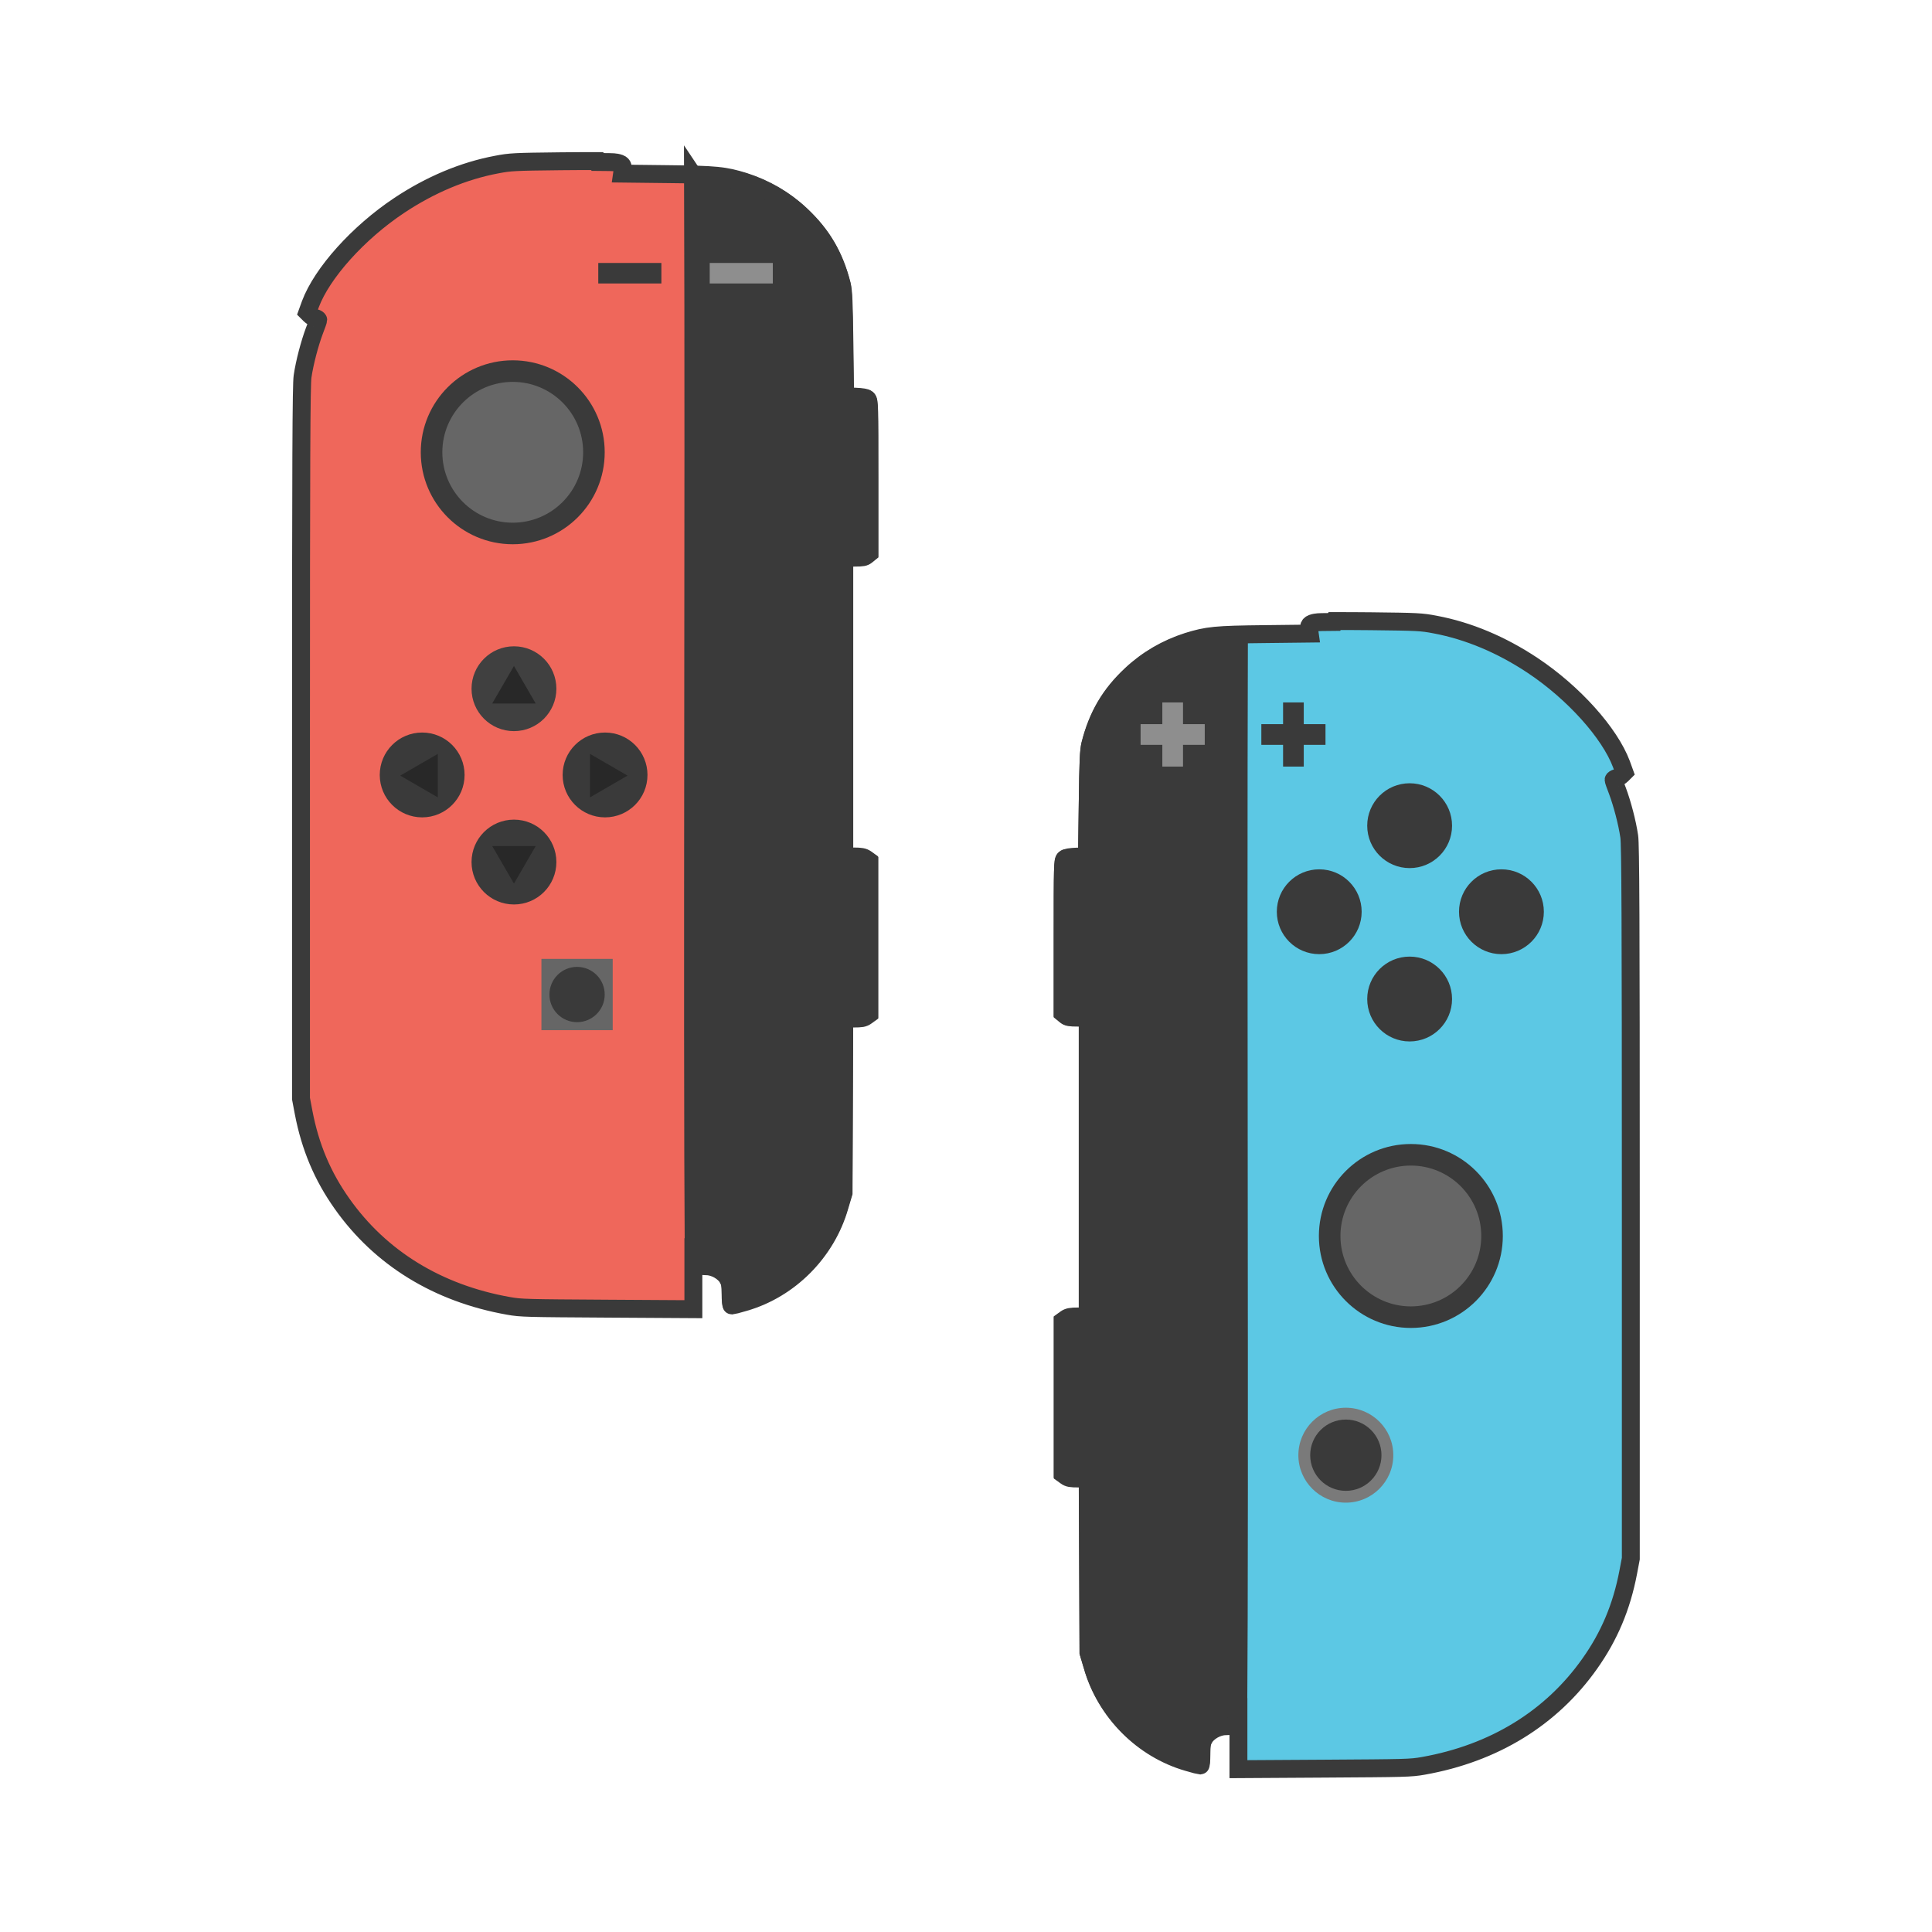
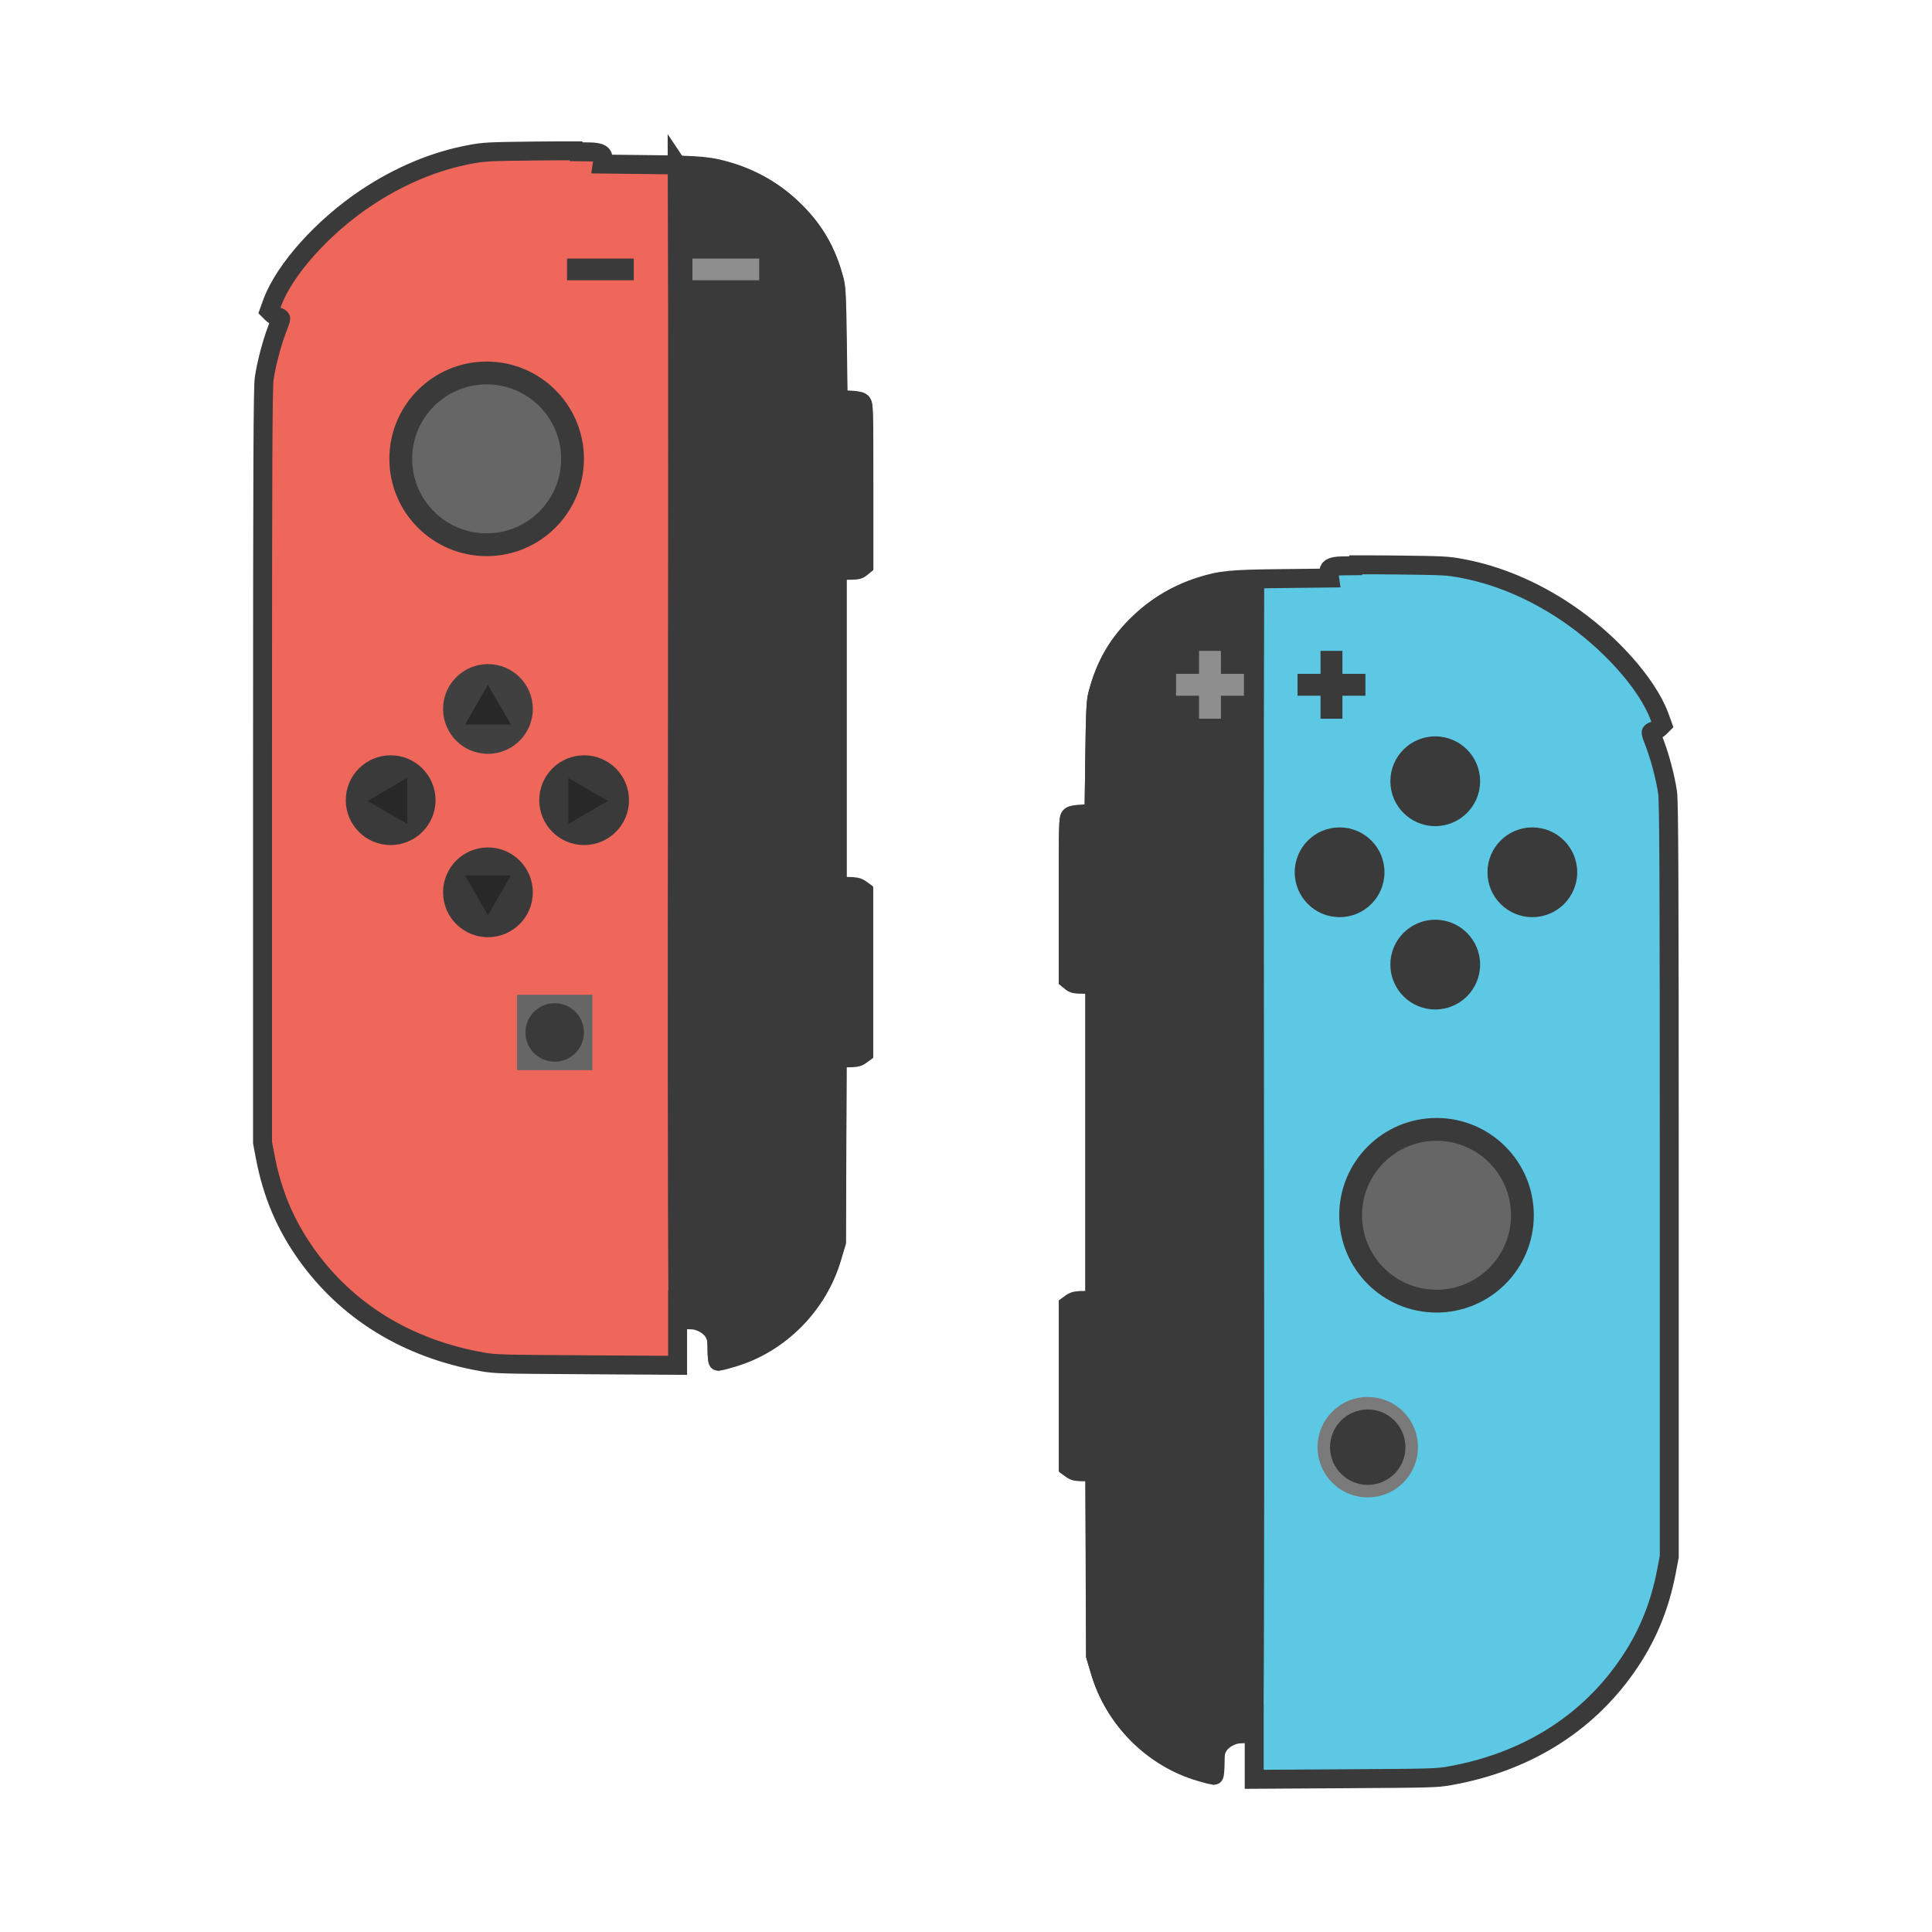
<svg xmlns="http://www.w3.org/2000/svg" width="42" height="42" viewBox="0 0 11.113 11.113" version="1.1" id="svg4925">
  <defs id="defs4919" />
  <g id="layer1" transform="translate(0,-285.8875)">
-     <g id="g5555-7" transform="translate(-0.02566855,1.322915)">
-       <g transform="translate(-3.789783)" id="g5517-6">
-         <path style="fill:#5cc8e4;fill-opacity:1;stroke:#3a3a3a;stroke-width:0.103;stroke-miterlimit:4;stroke-dasharray:none;stroke-opacity:1" d="m 11.49,288.142 c -0.057,3.7e-4 -0.097,9.4e-4 -0.105,0.003 -0.035,0.006 -0.044,0.016 -0.039,0.043 l 0.003,0.021 -0.259,0.003 c -0.284,0.003 -0.33,0.008 -0.443,0.043 -0.122,0.039 -0.232,0.103 -0.325,0.19 -0.122,0.114 -0.193,0.235 -0.235,0.4 -0.009,0.037 -0.012,0.097 -0.015,0.345 l -0.004,0.3 -0.058,0.002 c -0.041,0.002 -0.062,0.005 -0.07,0.012 -0.012,0.01 -0.012,0.039 -0.012,0.448 v 0.437 l 0.015,0.013 c 0.012,0.011 0.024,0.013 0.072,0.013 h 0.057 v 0.861 0.861 h -0.054 c -0.044,0 -0.057,0.003 -0.072,0.013 l -0.018,0.013 v 0.438 0.438 l 0.018,0.013 c 0.015,0.011 0.028,0.013 0.072,0.013 h 0.054 l 0.002,0.502 0.002,0.501 0.023,0.077 c 0.075,0.263 0.287,0.476 0.548,0.552 0.036,0.011 0.069,0.019 0.072,0.019 0.003,0 0.006,-0.028 0.006,-0.063 0,-0.053 0.003,-0.068 0.016,-0.092 0.021,-0.039 0.076,-0.071 0.124,-0.071 0.027,0 0.036,-0.003 0.054,-0.019 l 0.02,-0.019 v 0.144 0.145 l 0.493,-0.003 c 0.467,-0.003 0.497,-0.003 0.57,-0.016 0.407,-0.072 0.737,-0.275 0.958,-0.588 0.112,-0.158 0.183,-0.326 0.221,-0.525 l 0.015,-0.079 v -2.048 c 0,-1.642 -0.002,-2.06 -0.009,-2.106 -0.012,-0.082 -0.041,-0.19 -0.067,-0.26 -0.013,-0.033 -0.023,-0.062 -0.023,-0.066 0,-0.003 0.008,-0.008 0.016,-0.01 0.009,-0.002 0.023,-0.01 0.032,-0.019 l 0.014,-0.014 -0.017,-0.047 c -0.067,-0.179 -0.275,-0.411 -0.511,-0.568 -0.179,-0.119 -0.369,-0.199 -0.561,-0.235 -0.078,-0.015 -0.1,-0.016 -0.368,-0.019 -0.078,-9.4e-4 -0.153,-9.4e-4 -0.21,-9.4e-4 z" id="path6-2-9-6-7-2-4" />
-         <path style="fill:#3a3a3a;fill-opacity:1;stroke:#3a3a3a;stroke-width:0.103;stroke-miterlimit:4;stroke-dasharray:none;stroke-opacity:1" d="m 10.942,288.217 c -0.007,1.91 0.006,4.822 -0.004,6.239 l -0.02,0.019 c -0.017,0.016 -0.026,0.019 -0.053,0.019 -0.047,0 -0.103,0.032 -0.124,0.071 -0.013,0.024 -0.015,0.039 -0.015,0.092 0,0.035 -0.003,0.063 -0.006,0.063 -0.003,0 -0.036,-0.008 -0.072,-0.019 -0.261,-0.075 -0.473,-0.289 -0.548,-0.552 l -0.023,-0.077 -0.002,-0.501 -0.002,-0.502 h -0.054 c -0.044,0 -0.057,-0.002 -0.072,-0.013 l -0.018,-0.013 v -0.438 -0.438 l 0.018,-0.013 c 0.015,-0.011 0.028,-0.014 0.072,-0.014 h 0.054 v -0.861 -0.861 h -0.057 c -0.048,0 -0.059,-0.002 -0.072,-0.013 l -0.016,-0.013 v -0.437 c 0,-0.408 7.144e-4,-0.438 0.012,-0.448 0.008,-0.007 0.029,-0.01 0.07,-0.012 l 0.058,-0.002 0.004,-0.3 c 0.003,-0.248 0.006,-0.308 0.015,-0.345 0.042,-0.165 0.114,-0.286 0.235,-0.4 0.093,-0.088 0.203,-0.151 0.325,-0.19 0.083,-0.026 0.16,-0.034 0.294,-0.038 z" id="path6-2-9-6-7-0-4-3" />
+     <g id="g4910" transform="matrix(1.057841,0,0,1.057841,-0.3213813,-15.66689)">
+       <g transform="translate(-3.815451,-1.3888992e-6)" id="g5517">
+         <path style="fill:#5cc8e4;fill-opacity:1;stroke:#3a3a3a;stroke-width:0.103;stroke-miterlimit:4;stroke-dasharray:none;stroke-opacity:1" d="m 11.49,288.142 c -0.057,3.7e-4 -0.097,9.4e-4 -0.105,0.003 -0.035,0.006 -0.044,0.016 -0.039,0.043 l 0.003,0.021 -0.259,0.003 c -0.284,0.003 -0.33,0.008 -0.443,0.043 -0.122,0.039 -0.232,0.103 -0.325,0.19 -0.122,0.114 -0.193,0.235 -0.235,0.4 -0.009,0.037 -0.012,0.097 -0.015,0.345 l -0.004,0.3 -0.058,0.002 c -0.041,0.002 -0.062,0.005 -0.07,0.012 -0.012,0.01 -0.012,0.039 -0.012,0.448 v 0.437 l 0.015,0.013 c 0.012,0.011 0.024,0.013 0.072,0.013 h 0.057 v 0.861 0.861 h -0.054 c -0.044,0 -0.057,0.003 -0.072,0.013 l -0.018,0.013 v 0.438 0.438 l 0.018,0.013 c 0.015,0.011 0.028,0.013 0.072,0.013 h 0.054 l 0.002,0.502 0.002,0.501 0.023,0.077 c 0.075,0.263 0.287,0.476 0.548,0.552 0.036,0.011 0.069,0.019 0.072,0.019 0.003,0 0.006,-0.028 0.006,-0.063 0,-0.053 0.003,-0.068 0.016,-0.092 0.021,-0.039 0.076,-0.071 0.124,-0.071 0.027,0 0.036,-0.003 0.054,-0.019 l 0.02,-0.019 v 0.144 0.145 l 0.493,-0.003 c 0.467,-0.003 0.497,-0.003 0.57,-0.016 0.407,-0.072 0.737,-0.275 0.958,-0.588 0.112,-0.158 0.183,-0.326 0.221,-0.525 l 0.015,-0.079 v -2.048 c 0,-1.642 -0.002,-2.06 -0.009,-2.106 -0.012,-0.082 -0.041,-0.19 -0.067,-0.26 -0.013,-0.033 -0.023,-0.062 -0.023,-0.066 0,-0.003 0.008,-0.008 0.016,-0.01 0.009,-0.002 0.023,-0.01 0.032,-0.019 l 0.014,-0.014 -0.017,-0.047 c -0.067,-0.179 -0.275,-0.411 -0.511,-0.568 -0.179,-0.119 -0.369,-0.199 -0.561,-0.235 -0.078,-0.015 -0.1,-0.016 -0.368,-0.019 -0.078,-9.4e-4 -0.153,-9.4e-4 -0.21,-9.4e-4 z" id="path6-2-9-6-7-2" />
+         <path style="fill:#3a3a3a;fill-opacity:1;stroke:#3a3a3a;stroke-width:0.103;stroke-miterlimit:4;stroke-dasharray:none;stroke-opacity:1" d="m 10.942,288.217 c -0.007,1.91 0.006,4.822 -0.004,6.239 l -0.02,0.019 c -0.017,0.016 -0.026,0.019 -0.053,0.019 -0.047,0 -0.103,0.032 -0.124,0.071 -0.013,0.024 -0.015,0.039 -0.015,0.092 0,0.035 -0.003,0.063 -0.006,0.063 -0.003,0 -0.036,-0.008 -0.072,-0.019 -0.261,-0.075 -0.473,-0.289 -0.548,-0.552 l -0.023,-0.077 -0.002,-0.501 -0.002,-0.502 h -0.054 c -0.044,0 -0.057,-0.002 -0.072,-0.013 l -0.018,-0.013 v -0.438 -0.438 l 0.018,-0.013 c 0.015,-0.011 0.028,-0.014 0.072,-0.014 h 0.054 v -0.861 -0.861 h -0.057 c -0.048,0 -0.059,-0.002 -0.072,-0.013 l -0.016,-0.013 v -0.437 c 0,-0.408 7.144e-4,-0.438 0.012,-0.448 0.008,-0.007 0.029,-0.01 0.07,-0.012 l 0.058,-0.002 0.004,-0.3 c 0.003,-0.248 0.006,-0.308 0.015,-0.345 0.042,-0.165 0.114,-0.286 0.235,-0.4 0.093,-0.088 0.203,-0.151 0.325,-0.19 0.083,-0.026 0.16,-0.034 0.294,-0.038 z" id="path6-2-9-6-7-0-4" />
      </g>
-       <circle r="0.529" cy="291.674" cx="8.141" id="path4913-2-0" style="opacity:1;vector-effect:none;fill:#3a3a3a;fill-opacity:1;stroke:none;stroke-width:0.106;stroke-linecap:round;stroke-linejoin:round;stroke-miterlimit:4;stroke-dasharray:none;stroke-dashoffset:0;stroke-opacity:1;paint-order:normal" />
-       <circle r="0.405" cy="291.674" cx="8.141" id="path4913-7-8-3" style="opacity:1;vector-effect:none;fill:#666666;fill-opacity:1;stroke:none;stroke-width:0.081;stroke-linecap:round;stroke-linejoin:round;stroke-miterlimit:4;stroke-dasharray:none;stroke-dashoffset:0;stroke-opacity:1;paint-order:normal" />
-       <circle r="0.244" cy="289.314" cx="8.134" id="path4932-9-0" style="opacity:1;vector-effect:none;fill:#3a3a3a;fill-opacity:1;stroke:none;stroke-width:0.108;stroke-linecap:round;stroke-linejoin:round;stroke-miterlimit:4;stroke-dasharray:none;stroke-dashoffset:0;stroke-opacity:1;paint-order:normal" />
-       <circle r="0.244" cy="290.311" cx="8.134" id="path4932-9-3-9" style="opacity:1;vector-effect:none;fill:#3a3a3a;fill-opacity:1;stroke:none;stroke-width:0.108;stroke-linecap:round;stroke-linejoin:round;stroke-miterlimit:4;stroke-dasharray:none;stroke-dashoffset:0;stroke-opacity:1;paint-order:normal" />
-       <circle r="0.244" cy="289.809" cx="8.662" id="path4932-9-3-6-2" style="opacity:1;vector-effect:none;fill:#3a3a3a;fill-opacity:1;stroke:none;stroke-width:0.108;stroke-linecap:round;stroke-linejoin:round;stroke-miterlimit:4;stroke-dasharray:none;stroke-dashoffset:0;stroke-opacity:1;paint-order:normal" />
-       <circle r="0.244" cy="289.809" cx="7.614" id="path4932-9-3-6-8-5" style="opacity:1;vector-effect:none;fill:#3a3a3a;fill-opacity:1;stroke:none;stroke-width:0.108;stroke-linecap:round;stroke-linejoin:round;stroke-miterlimit:4;stroke-dasharray:none;stroke-dashoffset:0;stroke-opacity:1;paint-order:normal" />
-       <circle r="0.273" cy="292.935" cx="7.767" id="path5072-4" style="opacity:1;vector-effect:none;fill:#7a7a7a;fill-opacity:1;stroke:none;stroke-width:0.107;stroke-linecap:round;stroke-linejoin:round;stroke-miterlimit:4;stroke-dasharray:none;stroke-dashoffset:0;stroke-opacity:1;paint-order:normal" />
-       <circle r="0.205" cy="292.935" cx="7.767" id="path5072-0-0" style="opacity:1;vector-effect:none;fill:#3a3a3a;fill-opacity:1;stroke:none;stroke-width:0.081;stroke-linecap:round;stroke-linejoin:round;stroke-miterlimit:4;stroke-dasharray:none;stroke-dashoffset:0;stroke-opacity:1;paint-order:normal" />
-       <g id="g5361-5">
-         <rect style="opacity:1;vector-effect:none;fill:#3a3a3a;fill-opacity:1;stroke:none;stroke-width:0.108;stroke-linecap:round;stroke-linejoin:round;stroke-miterlimit:4;stroke-dasharray:none;stroke-dashoffset:0;stroke-opacity:1;paint-order:normal" id="rect5091-9" width="0.119" height="0.369" x="7.406" y="288.605" />
-         <rect style="opacity:1;vector-effect:none;fill:#3a3a3a;fill-opacity:1;stroke:none;stroke-width:0.108;stroke-linecap:round;stroke-linejoin:round;stroke-miterlimit:4;stroke-dasharray:none;stroke-dashoffset:0;stroke-opacity:1;paint-order:normal" id="rect5091-2-4" width="0.119" height="0.369" x="-288.849" y="7.281" transform="rotate(-90)" />
+       <circle r="0.529" cy="291.674" cx="8.115" id="path4913-2" style="opacity:1;vector-effect:none;fill:#3a3a3a;fill-opacity:1;stroke:none;stroke-width:0.106;stroke-linecap:round;stroke-linejoin:round;stroke-miterlimit:4;stroke-dasharray:none;stroke-dashoffset:0;stroke-opacity:1;paint-order:normal" />
+       <circle r="0.405" cy="291.674" cx="8.115" id="path4913-7-8" style="opacity:1;vector-effect:none;fill:#666666;fill-opacity:1;stroke:none;stroke-width:0.081;stroke-linecap:round;stroke-linejoin:round;stroke-miterlimit:4;stroke-dasharray:none;stroke-dashoffset:0;stroke-opacity:1;paint-order:normal" />
+       <circle r="0.244" cy="289.314" cx="8.108" id="path4932-9" style="opacity:1;vector-effect:none;fill:#3a3a3a;fill-opacity:1;stroke:none;stroke-width:0.108;stroke-linecap:round;stroke-linejoin:round;stroke-miterlimit:4;stroke-dasharray:none;stroke-dashoffset:0;stroke-opacity:1;paint-order:normal" />
+       <circle r="0.244" cy="290.311" cx="8.108" id="path4932-9-3" style="opacity:1;vector-effect:none;fill:#3a3a3a;fill-opacity:1;stroke:none;stroke-width:0.108;stroke-linecap:round;stroke-linejoin:round;stroke-miterlimit:4;stroke-dasharray:none;stroke-dashoffset:0;stroke-opacity:1;paint-order:normal" />
+       <circle r="0.244" cy="289.809" cx="8.636" id="path4932-9-3-6" style="opacity:1;vector-effect:none;fill:#3a3a3a;fill-opacity:1;stroke:none;stroke-width:0.108;stroke-linecap:round;stroke-linejoin:round;stroke-miterlimit:4;stroke-dasharray:none;stroke-dashoffset:0;stroke-opacity:1;paint-order:normal" />
+       <circle r="0.244" cy="289.809" cx="7.588" id="path4932-9-3-6-8" style="opacity:1;vector-effect:none;fill:#3a3a3a;fill-opacity:1;stroke:none;stroke-width:0.108;stroke-linecap:round;stroke-linejoin:round;stroke-miterlimit:4;stroke-dasharray:none;stroke-dashoffset:0;stroke-opacity:1;paint-order:normal" />
+       <circle r="0.273" cy="292.935" cx="7.741" id="path5072" style="opacity:1;vector-effect:none;fill:#7a7a7a;fill-opacity:1;stroke:none;stroke-width:0.107;stroke-linecap:round;stroke-linejoin:round;stroke-miterlimit:4;stroke-dasharray:none;stroke-dashoffset:0;stroke-opacity:1;paint-order:normal" />
+       <circle r="0.205" cy="292.935" cx="7.741" id="path5072-0" style="opacity:1;vector-effect:none;fill:#3a3a3a;fill-opacity:1;stroke:none;stroke-width:0.081;stroke-linecap:round;stroke-linejoin:round;stroke-miterlimit:4;stroke-dasharray:none;stroke-dashoffset:0;stroke-opacity:1;paint-order:normal" />
+       <g transform="translate(0.07832299,-1.3888992e-6)" id="g5361">
+         <rect style="opacity:1;vector-effect:none;fill:#3a3a3a;fill-opacity:1;stroke:none;stroke-width:0.108;stroke-linecap:round;stroke-linejoin:round;stroke-miterlimit:4;stroke-dasharray:none;stroke-dashoffset:0;stroke-opacity:1;paint-order:normal" id="rect5091" width="0.119" height="0.369" x="7.406" y="288.605" />
+         <rect style="opacity:1;vector-effect:none;fill:#3a3a3a;fill-opacity:1;stroke:none;stroke-width:0.108;stroke-linecap:round;stroke-linejoin:round;stroke-miterlimit:4;stroke-dasharray:none;stroke-dashoffset:0;stroke-opacity:1;paint-order:normal" id="rect5091-2" width="0.119" height="0.369" x="-288.849" y="7.281" transform="rotate(-90)" />
      </g>
-       <g style="fill:#8e8e8e;fill-opacity:1" transform="translate(-0.6945313)" id="g5361-2-6">
-         <rect style="opacity:1;vector-effect:none;fill:#8e8e8e;fill-opacity:1;stroke:none;stroke-width:0.108;stroke-linecap:round;stroke-linejoin:round;stroke-miterlimit:4;stroke-dasharray:none;stroke-dashoffset:0;stroke-opacity:1;paint-order:normal" id="rect5091-5-9" width="0.119" height="0.369" x="7.406" y="288.605" />
-         <rect style="opacity:1;vector-effect:none;fill:#8e8e8e;fill-opacity:1;stroke:none;stroke-width:0.108;stroke-linecap:round;stroke-linejoin:round;stroke-miterlimit:4;stroke-dasharray:none;stroke-dashoffset:0;stroke-opacity:1;paint-order:normal" id="rect5091-2-8-2" width="0.119" height="0.369" x="-288.849" y="7.281" transform="rotate(-90)" />
+       <g style="fill:#8e8e8e;fill-opacity:1" transform="translate(-0.5823828,-1.3888992e-6)" id="g5361-2">
+         <rect style="opacity:1;vector-effect:none;fill:#8e8e8e;fill-opacity:1;stroke:none;stroke-width:0.108;stroke-linecap:round;stroke-linejoin:round;stroke-miterlimit:4;stroke-dasharray:none;stroke-dashoffset:0;stroke-opacity:1;paint-order:normal" id="rect5091-5" width="0.119" height="0.369" x="7.406" y="288.605" />
+         <rect style="opacity:1;vector-effect:none;fill:#8e8e8e;fill-opacity:1;stroke:none;stroke-width:0.108;stroke-linecap:round;stroke-linejoin:round;stroke-miterlimit:4;stroke-dasharray:none;stroke-dashoffset:0;stroke-opacity:1;paint-order:normal" id="rect5091-2-8" width="0.119" height="0.369" x="-288.849" y="7.281" transform="rotate(-90)" />
      </g>
    </g>
-     <g id="g5536-2" transform="translate(-0.02566855,-1.322918)">
-       <g id="g5474-4">
-         <path style="fill:#ef675b;fill-opacity:1;stroke:#3a3a3a;stroke-width:0.103;stroke-miterlimit:4;stroke-dasharray:none;stroke-opacity:1" d="m 3.463,288.142 c 0.057,3.7e-4 0.097,9.4e-4 0.105,0.003 0.035,0.006 0.044,0.016 0.039,0.043 l -0.003,0.021 0.259,0.003 c 0.284,0.003 0.33,0.008 0.443,0.043 0.122,0.039 0.232,0.103 0.325,0.19 0.122,0.114 0.193,0.235 0.235,0.4 0.009,0.037 0.012,0.097 0.015,0.345 l 0.004,0.3 0.058,0.002 c 0.041,0.002 0.062,0.005 0.07,0.012 0.012,0.01 0.012,0.039 0.012,0.448 v 0.437 l -0.015,0.013 c -0.012,0.011 -0.024,0.013 -0.072,0.013 h -0.057 v 0.861 0.861 h 0.054 c 0.044,0 0.057,0.003 0.072,0.013 l 0.018,0.013 v 0.438 0.438 l -0.018,0.013 c -0.015,0.011 -0.028,0.013 -0.072,0.013 h -0.054 l -0.002,0.502 -0.002,0.501 -0.023,0.077 c -0.075,0.263 -0.287,0.476 -0.548,0.552 -0.036,0.011 -0.069,0.019 -0.072,0.019 -0.003,0 -0.006,-0.028 -0.006,-0.063 0,-0.053 -0.003,-0.068 -0.016,-0.092 -0.021,-0.039 -0.076,-0.071 -0.124,-0.071 -0.027,0 -0.036,-0.003 -0.054,-0.019 l -0.02,-0.019 v 0.144 0.145 l -0.493,-0.003 c -0.467,-0.003 -0.497,-0.003 -0.57,-0.016 -0.407,-0.072 -0.737,-0.275 -0.958,-0.588 -0.112,-0.158 -0.183,-0.326 -0.221,-0.525 l -0.015,-0.079 v -2.048 c 0,-1.642 0.002,-2.06 0.009,-2.106 0.012,-0.082 0.041,-0.19 0.067,-0.26 0.013,-0.033 0.023,-0.062 0.023,-0.066 0,-0.003 -0.008,-0.008 -0.016,-0.01 -0.009,-0.002 -0.023,-0.01 -0.032,-0.019 l -0.014,-0.014 0.017,-0.047 c 0.067,-0.179 0.275,-0.411 0.511,-0.568 0.179,-0.119 0.369,-0.199 0.561,-0.235 0.078,-0.015 0.1,-0.016 0.368,-0.019 0.078,-9.4e-4 0.153,-9.4e-4 0.21,-9.4e-4 z" id="path6-2-9-6-7-7" />
-         <path style="fill:#3a3a3a;fill-opacity:1;stroke:#3a3a3a;stroke-width:0.103;stroke-miterlimit:4;stroke-dasharray:none;stroke-opacity:1" d="m 4.012,288.217 c 0.007,1.91 -0.006,4.822 0.004,6.239 l 0.02,0.019 c 0.017,0.016 0.026,0.019 0.053,0.019 0.047,0 0.103,0.032 0.124,0.071 0.013,0.024 0.016,0.039 0.016,0.092 0,0.035 0.003,0.063 0.006,0.063 0.003,0 0.036,-0.008 0.072,-0.019 0.261,-0.075 0.473,-0.289 0.548,-0.552 l 0.023,-0.077 0.002,-0.501 0.002,-0.502 h 0.054 c 0.044,0 0.057,-0.002 0.072,-0.013 l 0.018,-0.013 v -0.438 -0.438 l -0.018,-0.013 c -0.015,-0.011 -0.028,-0.014 -0.072,-0.014 h -0.054 v -0.861 -0.861 h 0.057 c 0.048,0 0.059,-0.002 0.072,-0.013 l 0.016,-0.013 v -0.437 c 0,-0.408 -7.144e-4,-0.438 -0.012,-0.448 -0.008,-0.007 -0.029,-0.01 -0.07,-0.012 l -0.058,-0.002 -0.004,-0.3 c -0.003,-0.248 -0.006,-0.308 -0.015,-0.345 -0.042,-0.165 -0.114,-0.286 -0.235,-0.4 -0.093,-0.088 -0.203,-0.151 -0.325,-0.19 -0.083,-0.026 -0.16,-0.034 -0.294,-0.038 z" id="path6-2-9-6-7-0-7" />
+     <g id="g4874" transform="matrix(1.057841,0,0,1.057841,-0.3213813,-18.04814)">
+       <g transform="translate(-0.02566855,-1.3888992e-6)" id="g5474">
+         <path style="fill:#ef675b;fill-opacity:1;stroke:#3a3a3a;stroke-width:0.103;stroke-miterlimit:4;stroke-dasharray:none;stroke-opacity:1" d="m 3.463,288.142 c 0.057,3.7e-4 0.097,9.4e-4 0.105,0.003 0.035,0.006 0.044,0.016 0.039,0.043 l -0.003,0.021 0.259,0.003 c 0.284,0.003 0.33,0.008 0.443,0.043 0.122,0.039 0.232,0.103 0.325,0.19 0.122,0.114 0.193,0.235 0.235,0.4 0.009,0.037 0.012,0.097 0.015,0.345 l 0.004,0.3 0.058,0.002 c 0.041,0.002 0.062,0.005 0.07,0.012 0.012,0.01 0.012,0.039 0.012,0.448 v 0.437 l -0.015,0.013 c -0.012,0.011 -0.024,0.013 -0.072,0.013 h -0.057 v 0.861 0.861 h 0.054 c 0.044,0 0.057,0.003 0.072,0.013 l 0.018,0.013 v 0.438 0.438 l -0.018,0.013 c -0.015,0.011 -0.028,0.013 -0.072,0.013 h -0.054 l -0.002,0.502 -0.002,0.501 -0.023,0.077 c -0.075,0.263 -0.287,0.476 -0.548,0.552 -0.036,0.011 -0.069,0.019 -0.072,0.019 -0.003,0 -0.006,-0.028 -0.006,-0.063 0,-0.053 -0.003,-0.068 -0.016,-0.092 -0.021,-0.039 -0.076,-0.071 -0.124,-0.071 -0.027,0 -0.036,-0.003 -0.054,-0.019 l -0.02,-0.019 v 0.144 0.145 l -0.493,-0.003 c -0.467,-0.003 -0.497,-0.003 -0.57,-0.016 -0.407,-0.072 -0.737,-0.275 -0.958,-0.588 -0.112,-0.158 -0.183,-0.326 -0.221,-0.525 l -0.015,-0.079 v -2.048 c 0,-1.642 0.002,-2.06 0.009,-2.106 0.012,-0.082 0.041,-0.19 0.067,-0.26 0.013,-0.033 0.023,-0.062 0.023,-0.066 0,-0.003 -0.008,-0.008 -0.016,-0.01 -0.009,-0.002 -0.023,-0.01 -0.032,-0.019 l -0.014,-0.014 0.017,-0.047 c 0.067,-0.179 0.275,-0.411 0.511,-0.568 0.179,-0.119 0.369,-0.199 0.561,-0.235 0.078,-0.015 0.1,-0.016 0.368,-0.019 0.078,-9.4e-4 0.153,-9.4e-4 0.21,-9.4e-4 z" id="path6-2-9-6-7" />
+         <path style="fill:#3a3a3a;fill-opacity:1;stroke:#3a3a3a;stroke-width:0.103;stroke-miterlimit:4;stroke-dasharray:none;stroke-opacity:1" d="m 4.012,288.217 c 0.007,1.91 -0.006,4.822 0.004,6.239 l 0.02,0.019 c 0.017,0.016 0.026,0.019 0.053,0.019 0.047,0 0.103,0.032 0.124,0.071 0.013,0.024 0.016,0.039 0.016,0.092 0,0.035 0.003,0.063 0.006,0.063 0.003,0 0.036,-0.008 0.072,-0.019 0.261,-0.075 0.473,-0.289 0.548,-0.552 l 0.023,-0.077 0.002,-0.501 0.002,-0.502 h 0.054 c 0.044,0 0.057,-0.002 0.072,-0.013 l 0.018,-0.013 v -0.438 -0.438 l -0.018,-0.013 c -0.015,-0.011 -0.028,-0.014 -0.072,-0.014 h -0.054 v -0.861 -0.861 h 0.057 c 0.048,0 0.059,-0.002 0.072,-0.013 l 0.016,-0.013 v -0.437 c 0,-0.408 -7.144e-4,-0.438 -0.012,-0.448 -0.008,-0.007 -0.029,-0.01 -0.07,-0.012 l -0.058,-0.002 -0.004,-0.3 c -0.003,-0.248 -0.006,-0.308 -0.015,-0.345 -0.042,-0.165 -0.114,-0.286 -0.235,-0.4 -0.093,-0.088 -0.203,-0.151 -0.325,-0.19 -0.083,-0.026 -0.16,-0.034 -0.294,-0.038 z" id="path6-2-9-6-7-0" />
      </g>
-       <circle r="0.529" cy="289.812" cx="2.975" id="path4913-5" style="opacity:1;vector-effect:none;fill:#3a3a3a;fill-opacity:1;stroke:none;stroke-width:0.106;stroke-linecap:round;stroke-linejoin:round;stroke-miterlimit:4;stroke-dasharray:none;stroke-dashoffset:0;stroke-opacity:1;paint-order:normal" />
-       <circle r="0.405" cy="289.812" cx="2.975" id="path4913-7-4" style="opacity:1;vector-effect:none;fill:#666666;fill-opacity:1;stroke:none;stroke-width:0.081;stroke-linecap:round;stroke-linejoin:round;stroke-miterlimit:4;stroke-dasharray:none;stroke-dashoffset:0;stroke-opacity:1;paint-order:normal" />
-       <circle r="0.244" cy="291.172" cx="2.982" id="path4932-8" style="opacity:1;vector-effect:none;fill:#404040;fill-opacity:1;stroke:none;stroke-width:0.108;stroke-linecap:round;stroke-linejoin:round;stroke-miterlimit:4;stroke-dasharray:none;stroke-dashoffset:0;stroke-opacity:1;paint-order:normal" />
-       <circle r="0.244" cy="292.169" cx="2.982" id="path4932-5-1" style="opacity:1;vector-effect:none;fill:#3a3a3a;fill-opacity:1;stroke:none;stroke-width:0.108;stroke-linecap:round;stroke-linejoin:round;stroke-miterlimit:4;stroke-dasharray:none;stroke-dashoffset:0;stroke-opacity:1;paint-order:normal" />
-       <circle r="0.244" cy="291.668" cx="3.506" id="path4932-5-4-2" style="opacity:1;vector-effect:none;fill:#3a3a3a;fill-opacity:1;stroke:none;stroke-width:0.108;stroke-linecap:round;stroke-linejoin:round;stroke-miterlimit:4;stroke-dasharray:none;stroke-dashoffset:0;stroke-opacity:1;paint-order:normal" />
-       <circle r="0.244" cy="291.668" cx="2.454" id="path4932-5-4-8-8" style="opacity:1;vector-effect:none;fill:#3a3a3a;fill-opacity:1;stroke:none;stroke-width:0.108;stroke-linecap:round;stroke-linejoin:round;stroke-miterlimit:4;stroke-dasharray:none;stroke-dashoffset:0;stroke-opacity:1;paint-order:normal" />
-       <rect y="292.726" x="3.14" height="0.41" width="0.41" id="rect4981-9" style="opacity:1;vector-effect:none;fill:#666666;fill-opacity:1;stroke:none;stroke-width:0.119;stroke-linecap:round;stroke-linejoin:round;stroke-miterlimit:4;stroke-dasharray:none;stroke-dashoffset:0;stroke-opacity:1;paint-order:normal" />
-       <rect y="288.723" x="3.467" height="0.118" width="0.363" id="rect4985-3" style="opacity:1;vector-effect:none;fill:#3a3a3a;fill-opacity:1;stroke:none;stroke-width:0.11;stroke-linecap:round;stroke-linejoin:round;stroke-miterlimit:4;stroke-dasharray:none;stroke-dashoffset:0;stroke-opacity:1;paint-order:normal" />
-       <circle r="0.159" cy="292.931" cx="3.345" id="path5346-6" style="opacity:1;vector-effect:none;fill:#3a3a3a;fill-opacity:1;stroke:none;stroke-width:0.103;stroke-linecap:round;stroke-linejoin:round;stroke-miterlimit:4;stroke-dasharray:none;stroke-dashoffset:0;stroke-opacity:1;paint-order:normal" />
-       <rect y="288.723" x="4.108" height="0.118" width="0.363" id="rect4985-6-8" style="opacity:1;vector-effect:none;fill:#8e8e8e;fill-opacity:1;stroke:none;stroke-width:0.11;stroke-linecap:round;stroke-linejoin:round;stroke-miterlimit:4;stroke-dasharray:none;stroke-dashoffset:0;stroke-opacity:1;paint-order:normal" />
-       <path d="m 2.982,291.041 0.125,0.216 -0.25,0 z" id="path5401-0" style="opacity:1;vector-effect:none;fill:#282828;fill-opacity:1;stroke:none;stroke-width:0.081;stroke-linecap:round;stroke-linejoin:round;stroke-miterlimit:4;stroke-dasharray:none;stroke-dashoffset:0;stroke-opacity:1;paint-order:normal" />
-       <path transform="scale(1,-1)" d="m 2.982,-292.293 0.125,0.216 -0.25,0 z" id="path5401-2-2" style="opacity:1;vector-effect:none;fill:#282828;fill-opacity:1;stroke:none;stroke-width:0.081;stroke-linecap:round;stroke-linejoin:round;stroke-miterlimit:4;stroke-dasharray:none;stroke-dashoffset:0;stroke-opacity:1;paint-order:normal" />
-       <path transform="rotate(90,2.649225,291.9891)" d="m 2.332,291.003 0.125,0.216 -0.25,0 z" id="path5401-8-1" style="opacity:1;vector-effect:none;fill:#282828;fill-opacity:1;stroke:none;stroke-width:0.081;stroke-linecap:round;stroke-linejoin:round;stroke-miterlimit:4;stroke-dasharray:none;stroke-dashoffset:0;stroke-opacity:1;paint-order:normal" />
-       <path transform="matrix(0,1,1,0,294.5828,289.3399)" d="m 2.332,-292.255 0.125,0.216 -0.25,0 z" id="path5401-2-4-0" style="opacity:1;vector-effect:none;fill:#282828;fill-opacity:1;stroke:none;stroke-width:0.081;stroke-linecap:round;stroke-linejoin:round;stroke-miterlimit:4;stroke-dasharray:none;stroke-dashoffset:0;stroke-opacity:1;paint-order:normal" />
+       <circle r="0.529" cy="289.812" cx="2.95" id="path4913" style="opacity:1;vector-effect:none;fill:#3a3a3a;fill-opacity:1;stroke:none;stroke-width:0.106;stroke-linecap:round;stroke-linejoin:round;stroke-miterlimit:4;stroke-dasharray:none;stroke-dashoffset:0;stroke-opacity:1;paint-order:normal" />
+       <circle r="0.405" cy="289.812" cx="2.95" id="path4913-7" style="opacity:1;vector-effect:none;fill:#666666;fill-opacity:1;stroke:none;stroke-width:0.081;stroke-linecap:round;stroke-linejoin:round;stroke-miterlimit:4;stroke-dasharray:none;stroke-dashoffset:0;stroke-opacity:1;paint-order:normal" />
+       <circle r="0.244" cy="291.172" cx="2.957" id="path4932" style="opacity:1;vector-effect:none;fill:#404040;fill-opacity:1;stroke:none;stroke-width:0.108;stroke-linecap:round;stroke-linejoin:round;stroke-miterlimit:4;stroke-dasharray:none;stroke-dashoffset:0;stroke-opacity:1;paint-order:normal" />
+       <circle r="0.244" cy="292.169" cx="2.957" id="path4932-5" style="opacity:1;vector-effect:none;fill:#3a3a3a;fill-opacity:1;stroke:none;stroke-width:0.108;stroke-linecap:round;stroke-linejoin:round;stroke-miterlimit:4;stroke-dasharray:none;stroke-dashoffset:0;stroke-opacity:1;paint-order:normal" />
+       <circle r="0.244" cy="291.668" cx="3.48" id="path4932-5-4" style="opacity:1;vector-effect:none;fill:#3a3a3a;fill-opacity:1;stroke:none;stroke-width:0.108;stroke-linecap:round;stroke-linejoin:round;stroke-miterlimit:4;stroke-dasharray:none;stroke-dashoffset:0;stroke-opacity:1;paint-order:normal" />
+       <circle r="0.244" cy="291.668" cx="2.428" id="path4932-5-4-8" style="opacity:1;vector-effect:none;fill:#3a3a3a;fill-opacity:1;stroke:none;stroke-width:0.108;stroke-linecap:round;stroke-linejoin:round;stroke-miterlimit:4;stroke-dasharray:none;stroke-dashoffset:0;stroke-opacity:1;paint-order:normal" />
+       <rect y="292.726" x="3.115" height="0.41" width="0.41" id="rect4981" style="opacity:1;vector-effect:none;fill:#666666;fill-opacity:1;stroke:none;stroke-width:0.119;stroke-linecap:round;stroke-linejoin:round;stroke-miterlimit:4;stroke-dasharray:none;stroke-dashoffset:0;stroke-opacity:1;paint-order:normal" />
+       <rect y="288.723" x="3.387" height="0.118" width="0.363" id="rect4985" style="opacity:1;vector-effect:none;fill:#3a3a3a;fill-opacity:1;stroke:none;stroke-width:0.11;stroke-linecap:round;stroke-linejoin:round;stroke-miterlimit:4;stroke-dasharray:none;stroke-dashoffset:0;stroke-opacity:1;paint-order:normal" />
+       <circle r="0.159" cy="292.931" cx="3.32" id="path5346" style="opacity:1;vector-effect:none;fill:#3a3a3a;fill-opacity:1;stroke:none;stroke-width:0.103;stroke-linecap:round;stroke-linejoin:round;stroke-miterlimit:4;stroke-dasharray:none;stroke-dashoffset:0;stroke-opacity:1;paint-order:normal" />
+       <rect y="288.723" x="4.069" height="0.118" width="0.363" id="rect4985-6" style="opacity:1;vector-effect:none;fill:#8e8e8e;fill-opacity:1;stroke:none;stroke-width:0.11;stroke-linecap:round;stroke-linejoin:round;stroke-miterlimit:4;stroke-dasharray:none;stroke-dashoffset:0;stroke-opacity:1;paint-order:normal" />
+       <path d="m 2.957,291.041 0.125,0.216 -0.25,0 z" id="path5401" style="opacity:1;vector-effect:none;fill:#282828;fill-opacity:1;stroke:none;stroke-width:0.081;stroke-linecap:round;stroke-linejoin:round;stroke-miterlimit:4;stroke-dasharray:none;stroke-dashoffset:0;stroke-opacity:1;paint-order:normal" />
+       <path transform="scale(1,-1)" d="m 2.957,-292.293 0.125,0.216 -0.25,0 z" id="path5401-2" style="opacity:1;vector-effect:none;fill:#282828;fill-opacity:1;stroke:none;stroke-width:0.081;stroke-linecap:round;stroke-linejoin:round;stroke-miterlimit:4;stroke-dasharray:none;stroke-dashoffset:0;stroke-opacity:1;paint-order:normal" />
+       <path transform="rotate(90,2.636391,291.9763)" d="m 2.332,291.003 0.125,0.216 -0.25,0 z" id="path5401-8" style="opacity:1;vector-effect:none;fill:#282828;fill-opacity:1;stroke:none;stroke-width:0.081;stroke-linecap:round;stroke-linejoin:round;stroke-miterlimit:4;stroke-dasharray:none;stroke-dashoffset:0;stroke-opacity:1;paint-order:normal" />
+       <path transform="matrix(0,1,1,0,294.5571,289.3399)" d="m 2.332,-292.255 0.125,0.216 -0.25,0 z" id="path5401-2-4" style="opacity:1;vector-effect:none;fill:#282828;fill-opacity:1;stroke:none;stroke-width:0.081;stroke-linecap:round;stroke-linejoin:round;stroke-miterlimit:4;stroke-dasharray:none;stroke-dashoffset:0;stroke-opacity:1;paint-order:normal" />
    </g>
  </g>
</svg>
